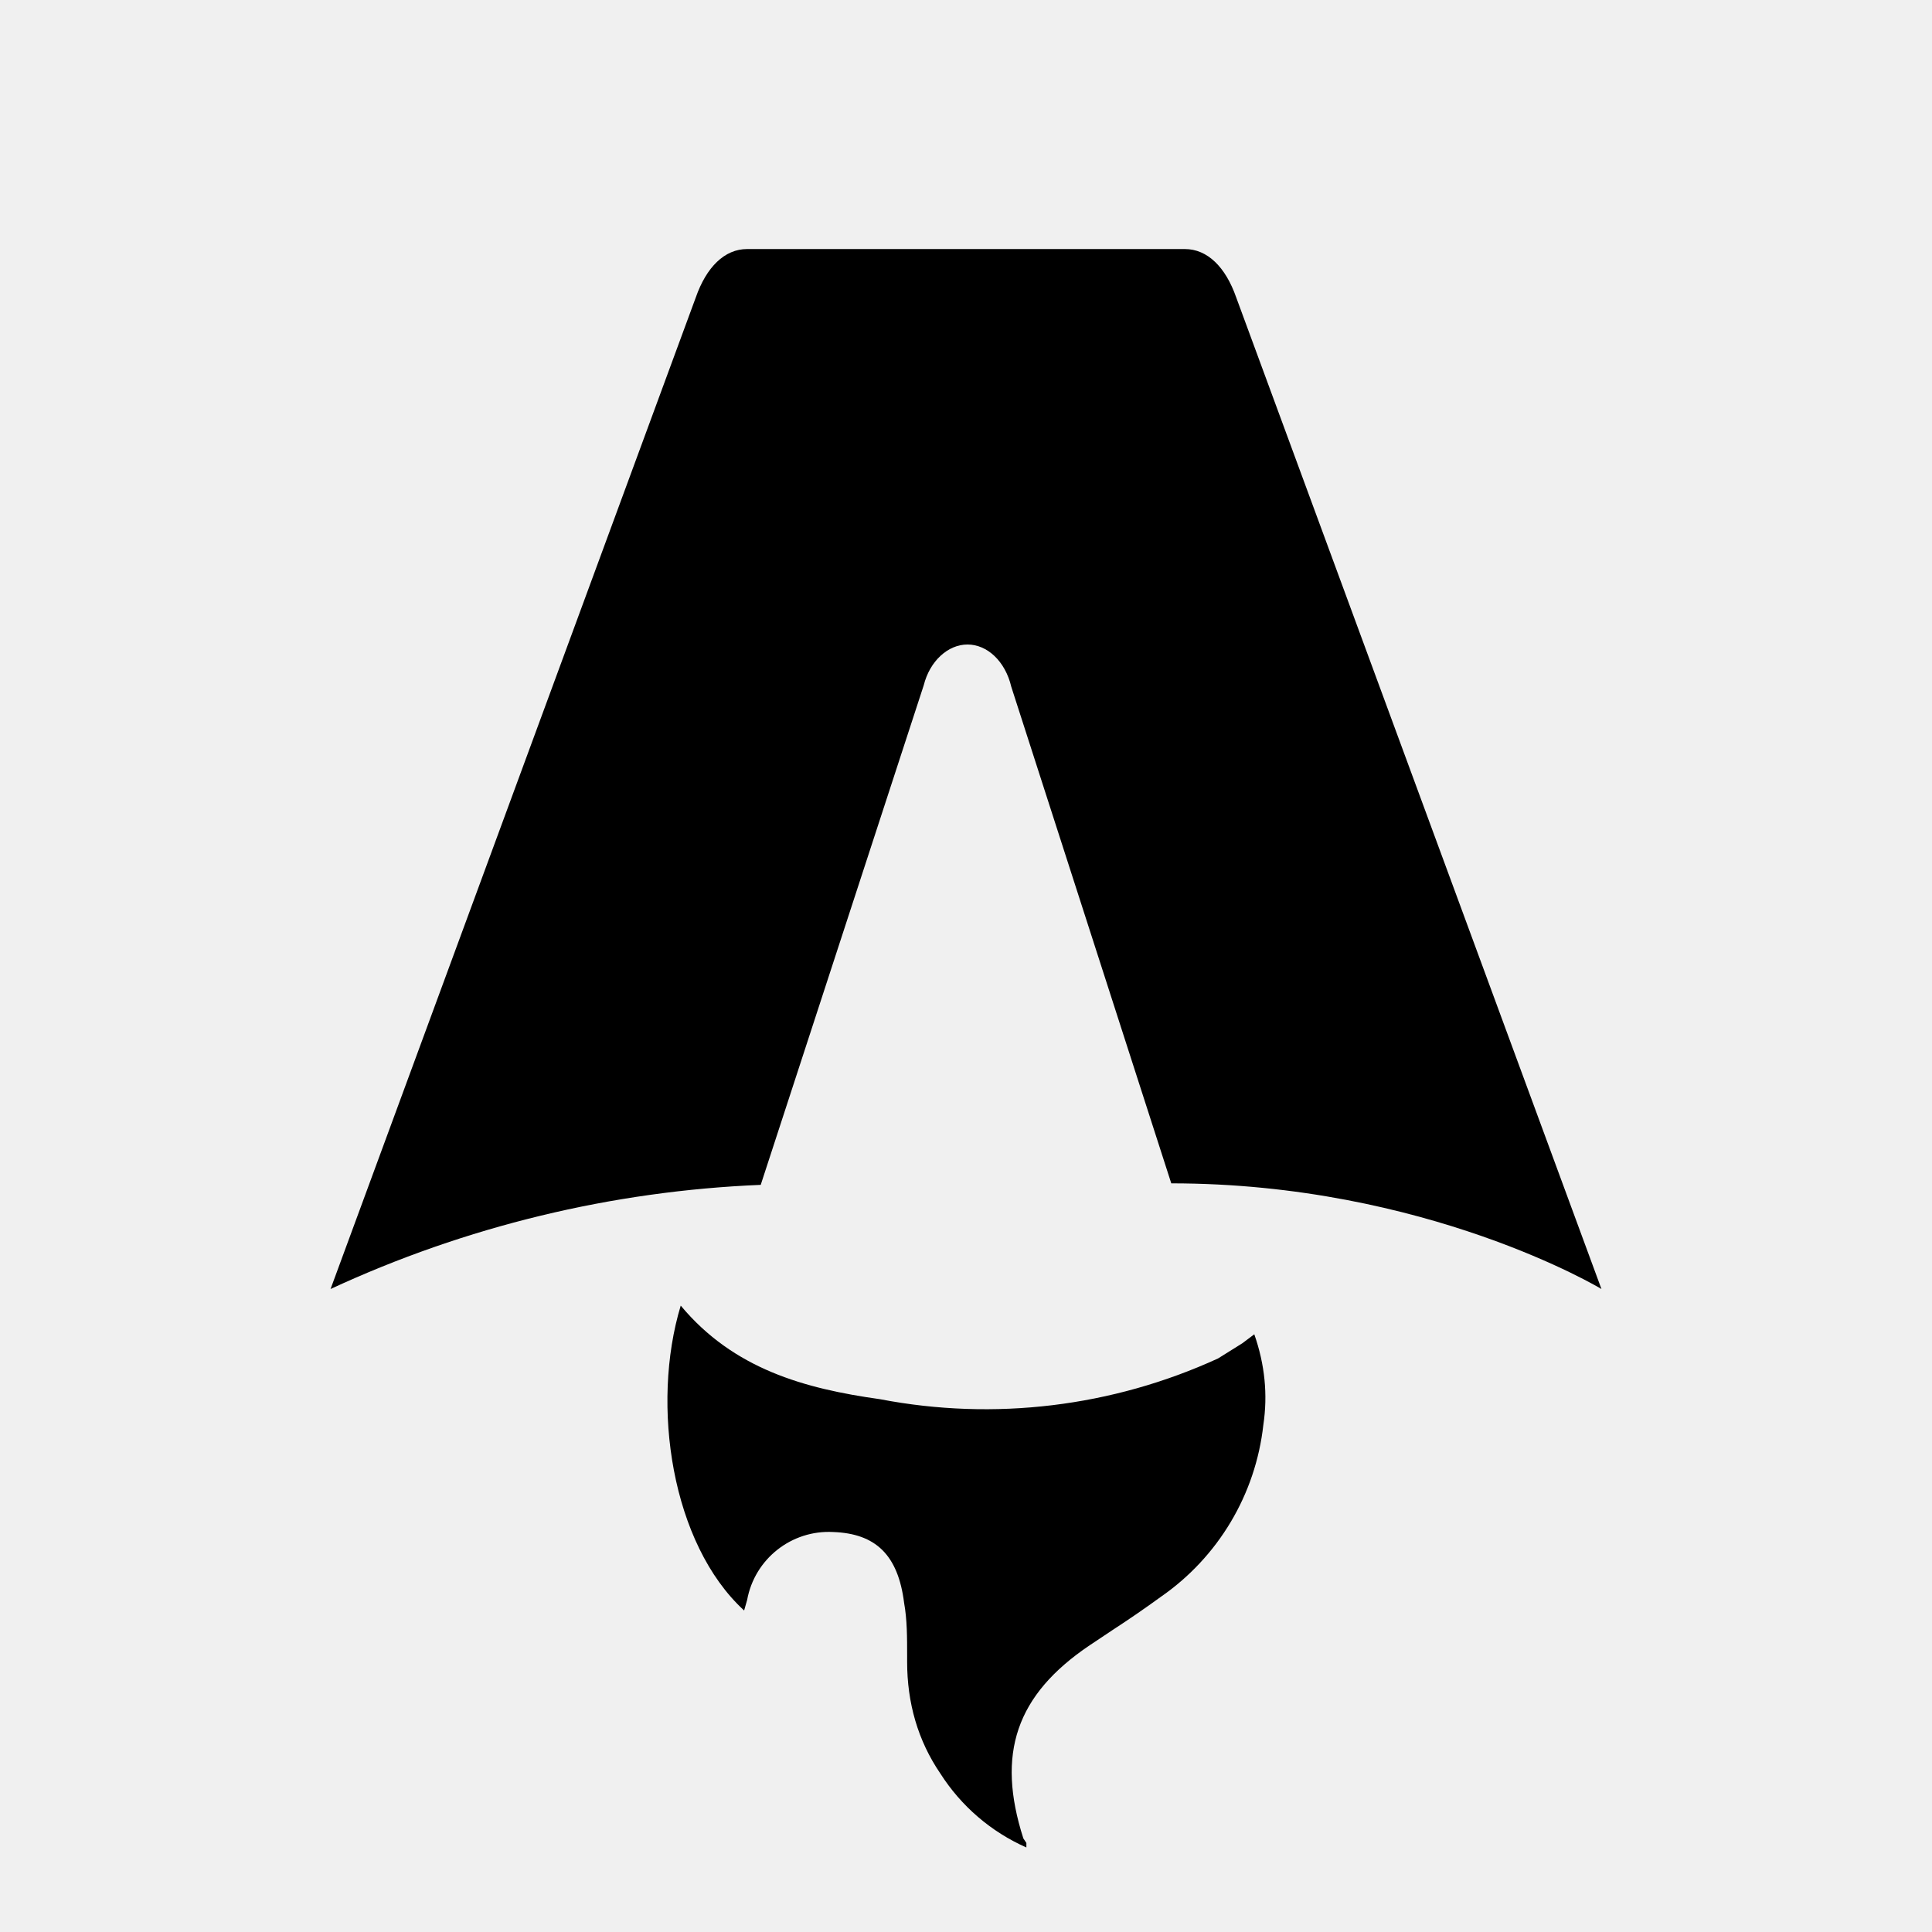
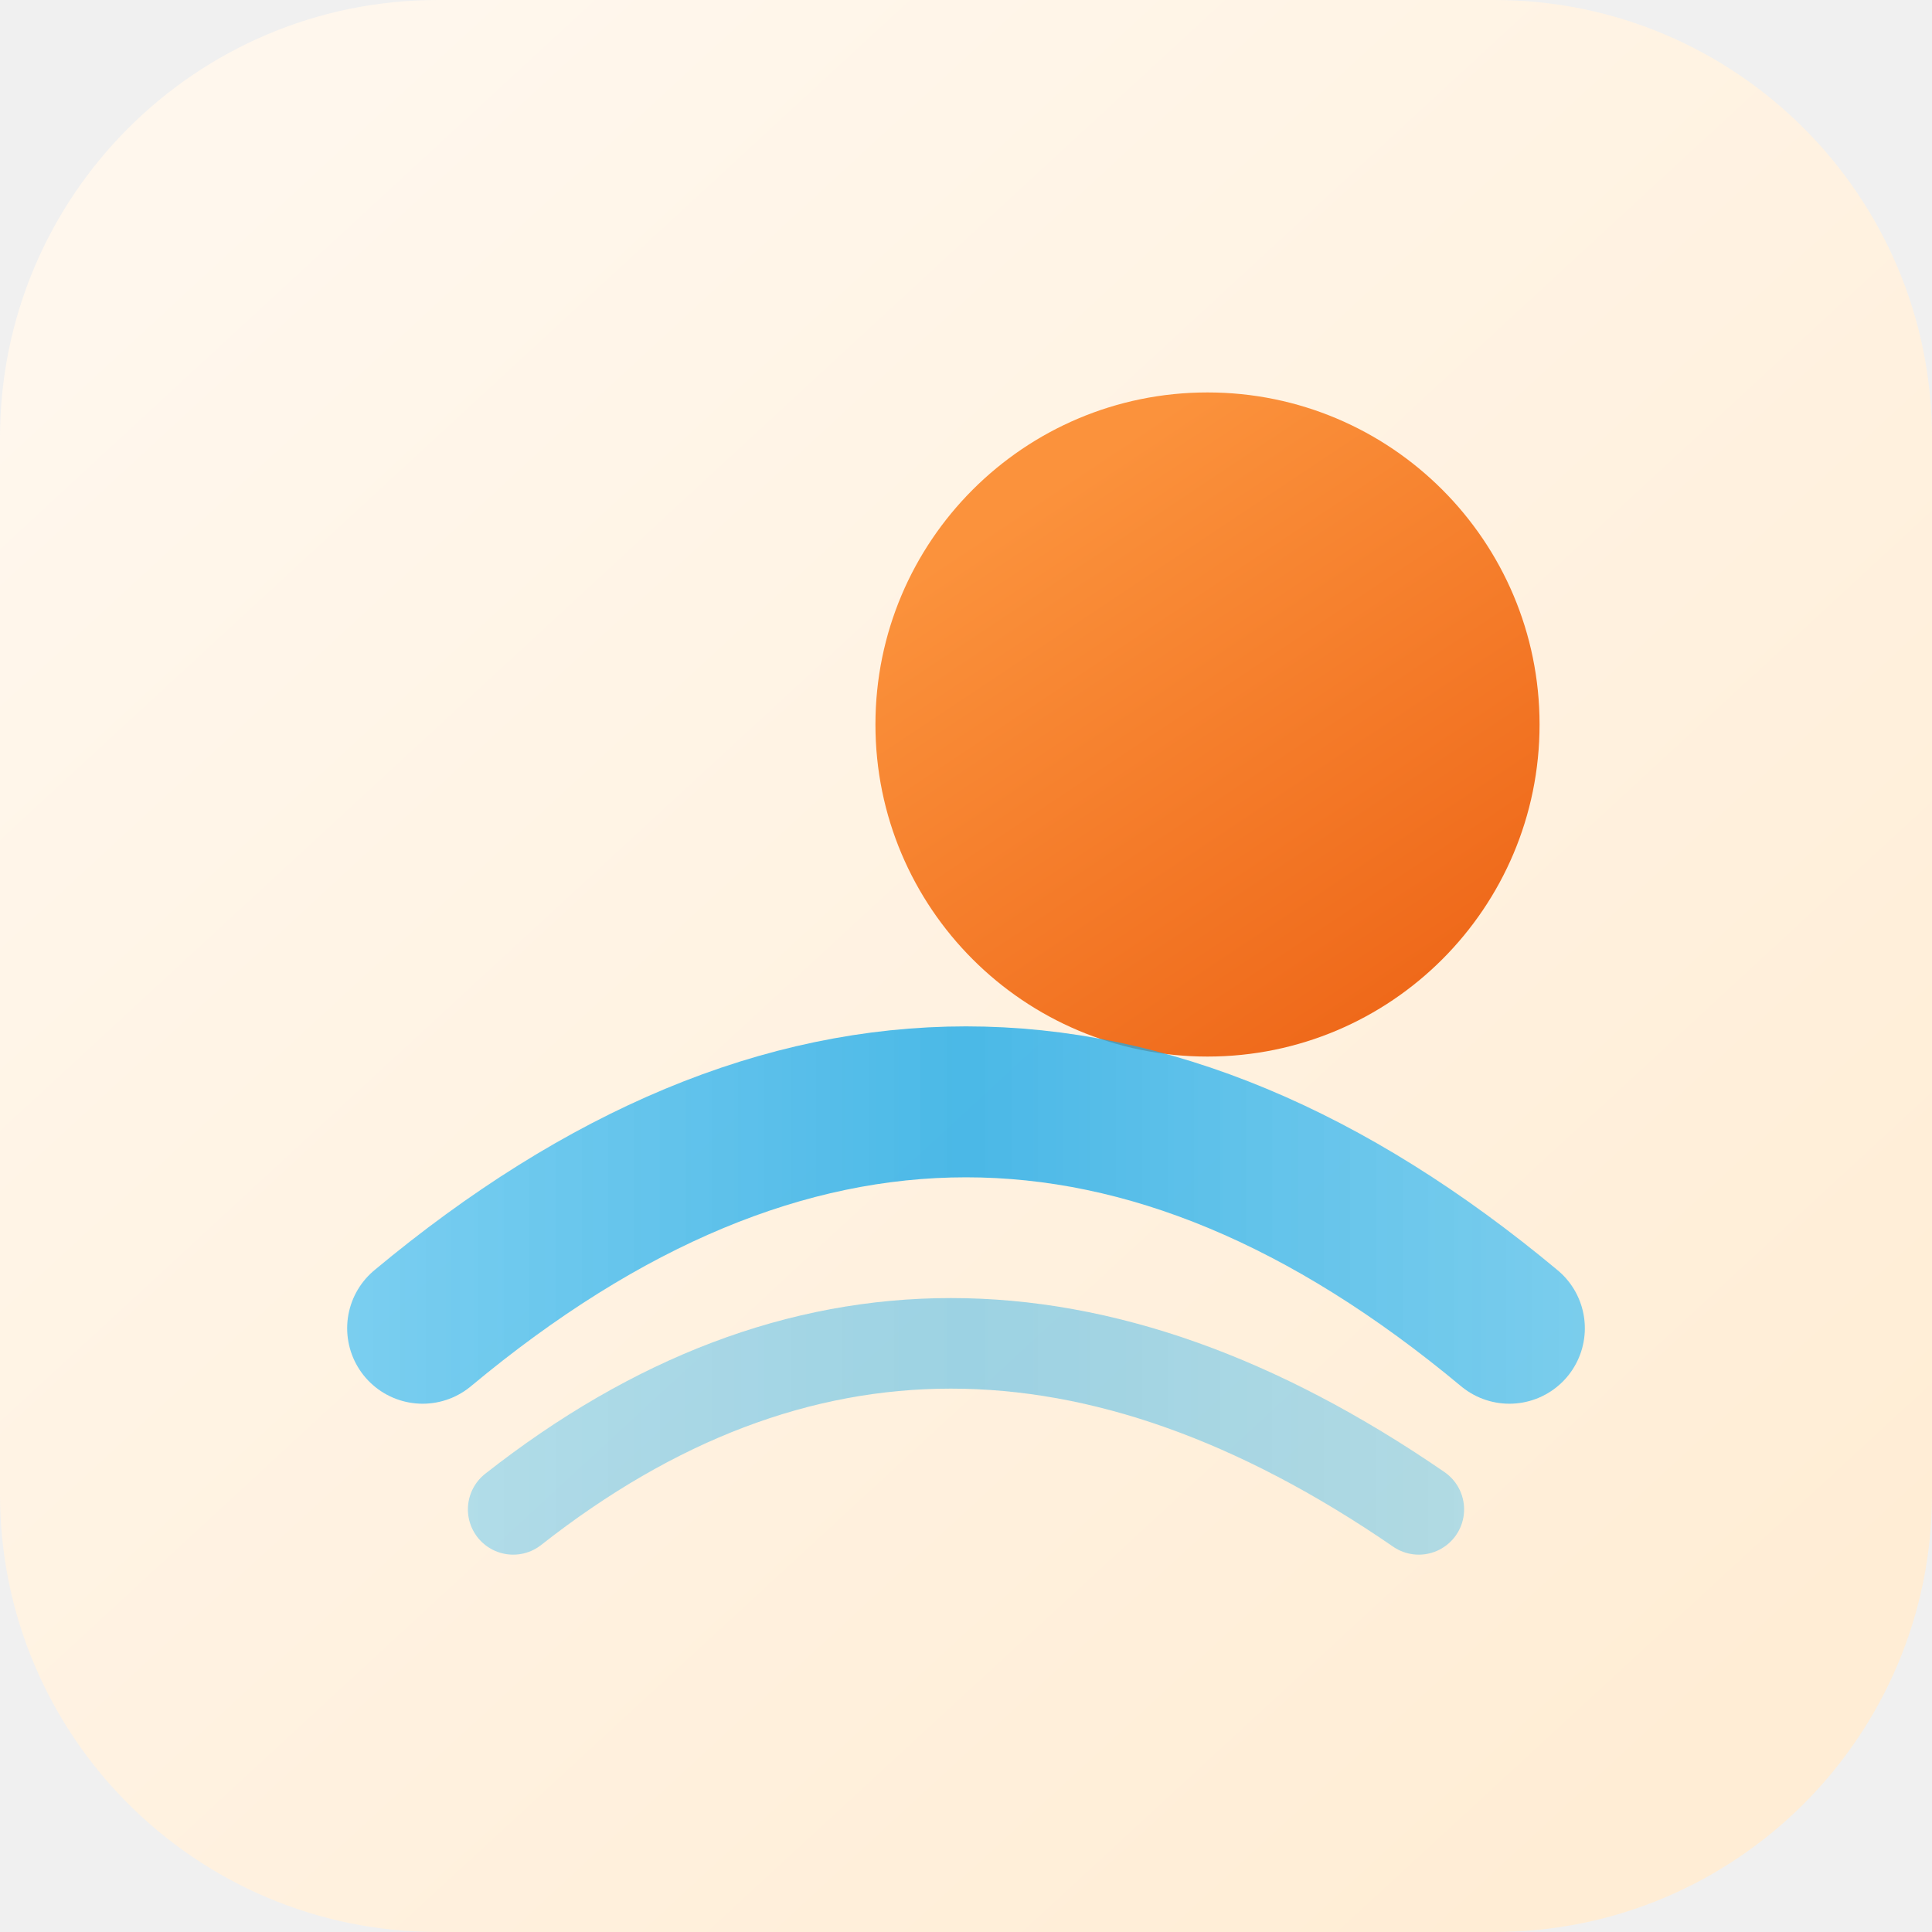
- <svg xmlns="http://www.w3.org/2000/svg" fill="none" viewBox="0 0 128 128">
-   <path d="M50.4 78.5a75.1 75.1 0 0 0-28.5 6.9l24.2-65.7c.7-2 1.9-3.2 3.4-3.2h29c1.5 0 2.7 1.2 3.4 3.2l24.2 65.7s-11.6-7-28.5-7L67 45.5c-.4-1.7-1.6-2.8-2.9-2.8-1.3 0-2.5 1.1-2.9 2.7L50.4 78.5Zm-1.1 28.2Zm-4.2-20.2c-2 6.6-.6 15.8 4.2 20.2a17.5 17.5 0 0 1 .2-.7 5.5 5.5 0 0 1 5.7-4.5c2.8.1 4.3 1.5 4.7 4.7.2 1.1.2 2.3.2 3.5v.4c0 2.7.7 5.2 2.2 7.4a13 13 0 0 0 5.7 4.9v-.3l-.2-.3c-1.8-5.6-.5-9.5 4.4-12.8l1.5-1a73 73 0 0 0 3.2-2.2 16 16 0 0 0 6.8-11.4c.3-2 .1-4-.6-6l-.8.6-1.6 1a37 37 0 0 1-22.4 2.7c-5-.7-9.7-2-13.2-6.2Z" />
-   <style>
-         path { fill: #000; }
-         @media (prefers-color-scheme: dark) {
-             path { fill: #FFF; }
-         }
-     </style>
+ <svg xmlns="http://www.w3.org/2000/svg" viewBox="0 0 128 128" fill="none">
+   <defs>
+     <linearGradient id="bg" x1="16" y1="12" x2="112" y2="116" gradientUnits="userSpaceOnUse">
+       <stop stop-color="#fff7ed" />
+       <stop offset="1" stop-color="#ffedd5" />
+     </linearGradient>
+     <linearGradient id="sun" x1="76" y1="28" x2="108" y2="76" gradientUnits="userSpaceOnUse">
+       <stop stop-color="#fb923c" />
+       <stop offset="1" stop-color="#ea580c" />
+     </linearGradient>
+     <linearGradient id="wave" x1="20" y1="86" x2="108" y2="86" gradientUnits="userSpaceOnUse">
+       <stop stop-color="#38bdf8" stop-opacity="0.65" />
+       <stop offset="0.5" stop-color="#0ea5e9" stop-opacity="0.75" />
+       <stop offset="1" stop-color="#38bdf8" stop-opacity="0.65" />
+     </linearGradient>
+   </defs>
+   <rect width="128" height="128" rx="29" fill="url(#bg)" />
+   <circle cx="80" cy="48" r="22" fill="url(#sun)" />
+   <path d="M28 88 Q64 58 100 88" stroke="url(#wave)" stroke-width="10" stroke-linecap="round" />
+   <path d="M34 100 Q62 78 94 100" stroke="url(#wave)" stroke-width="6" stroke-linecap="round" opacity="0.55" />
</svg>
